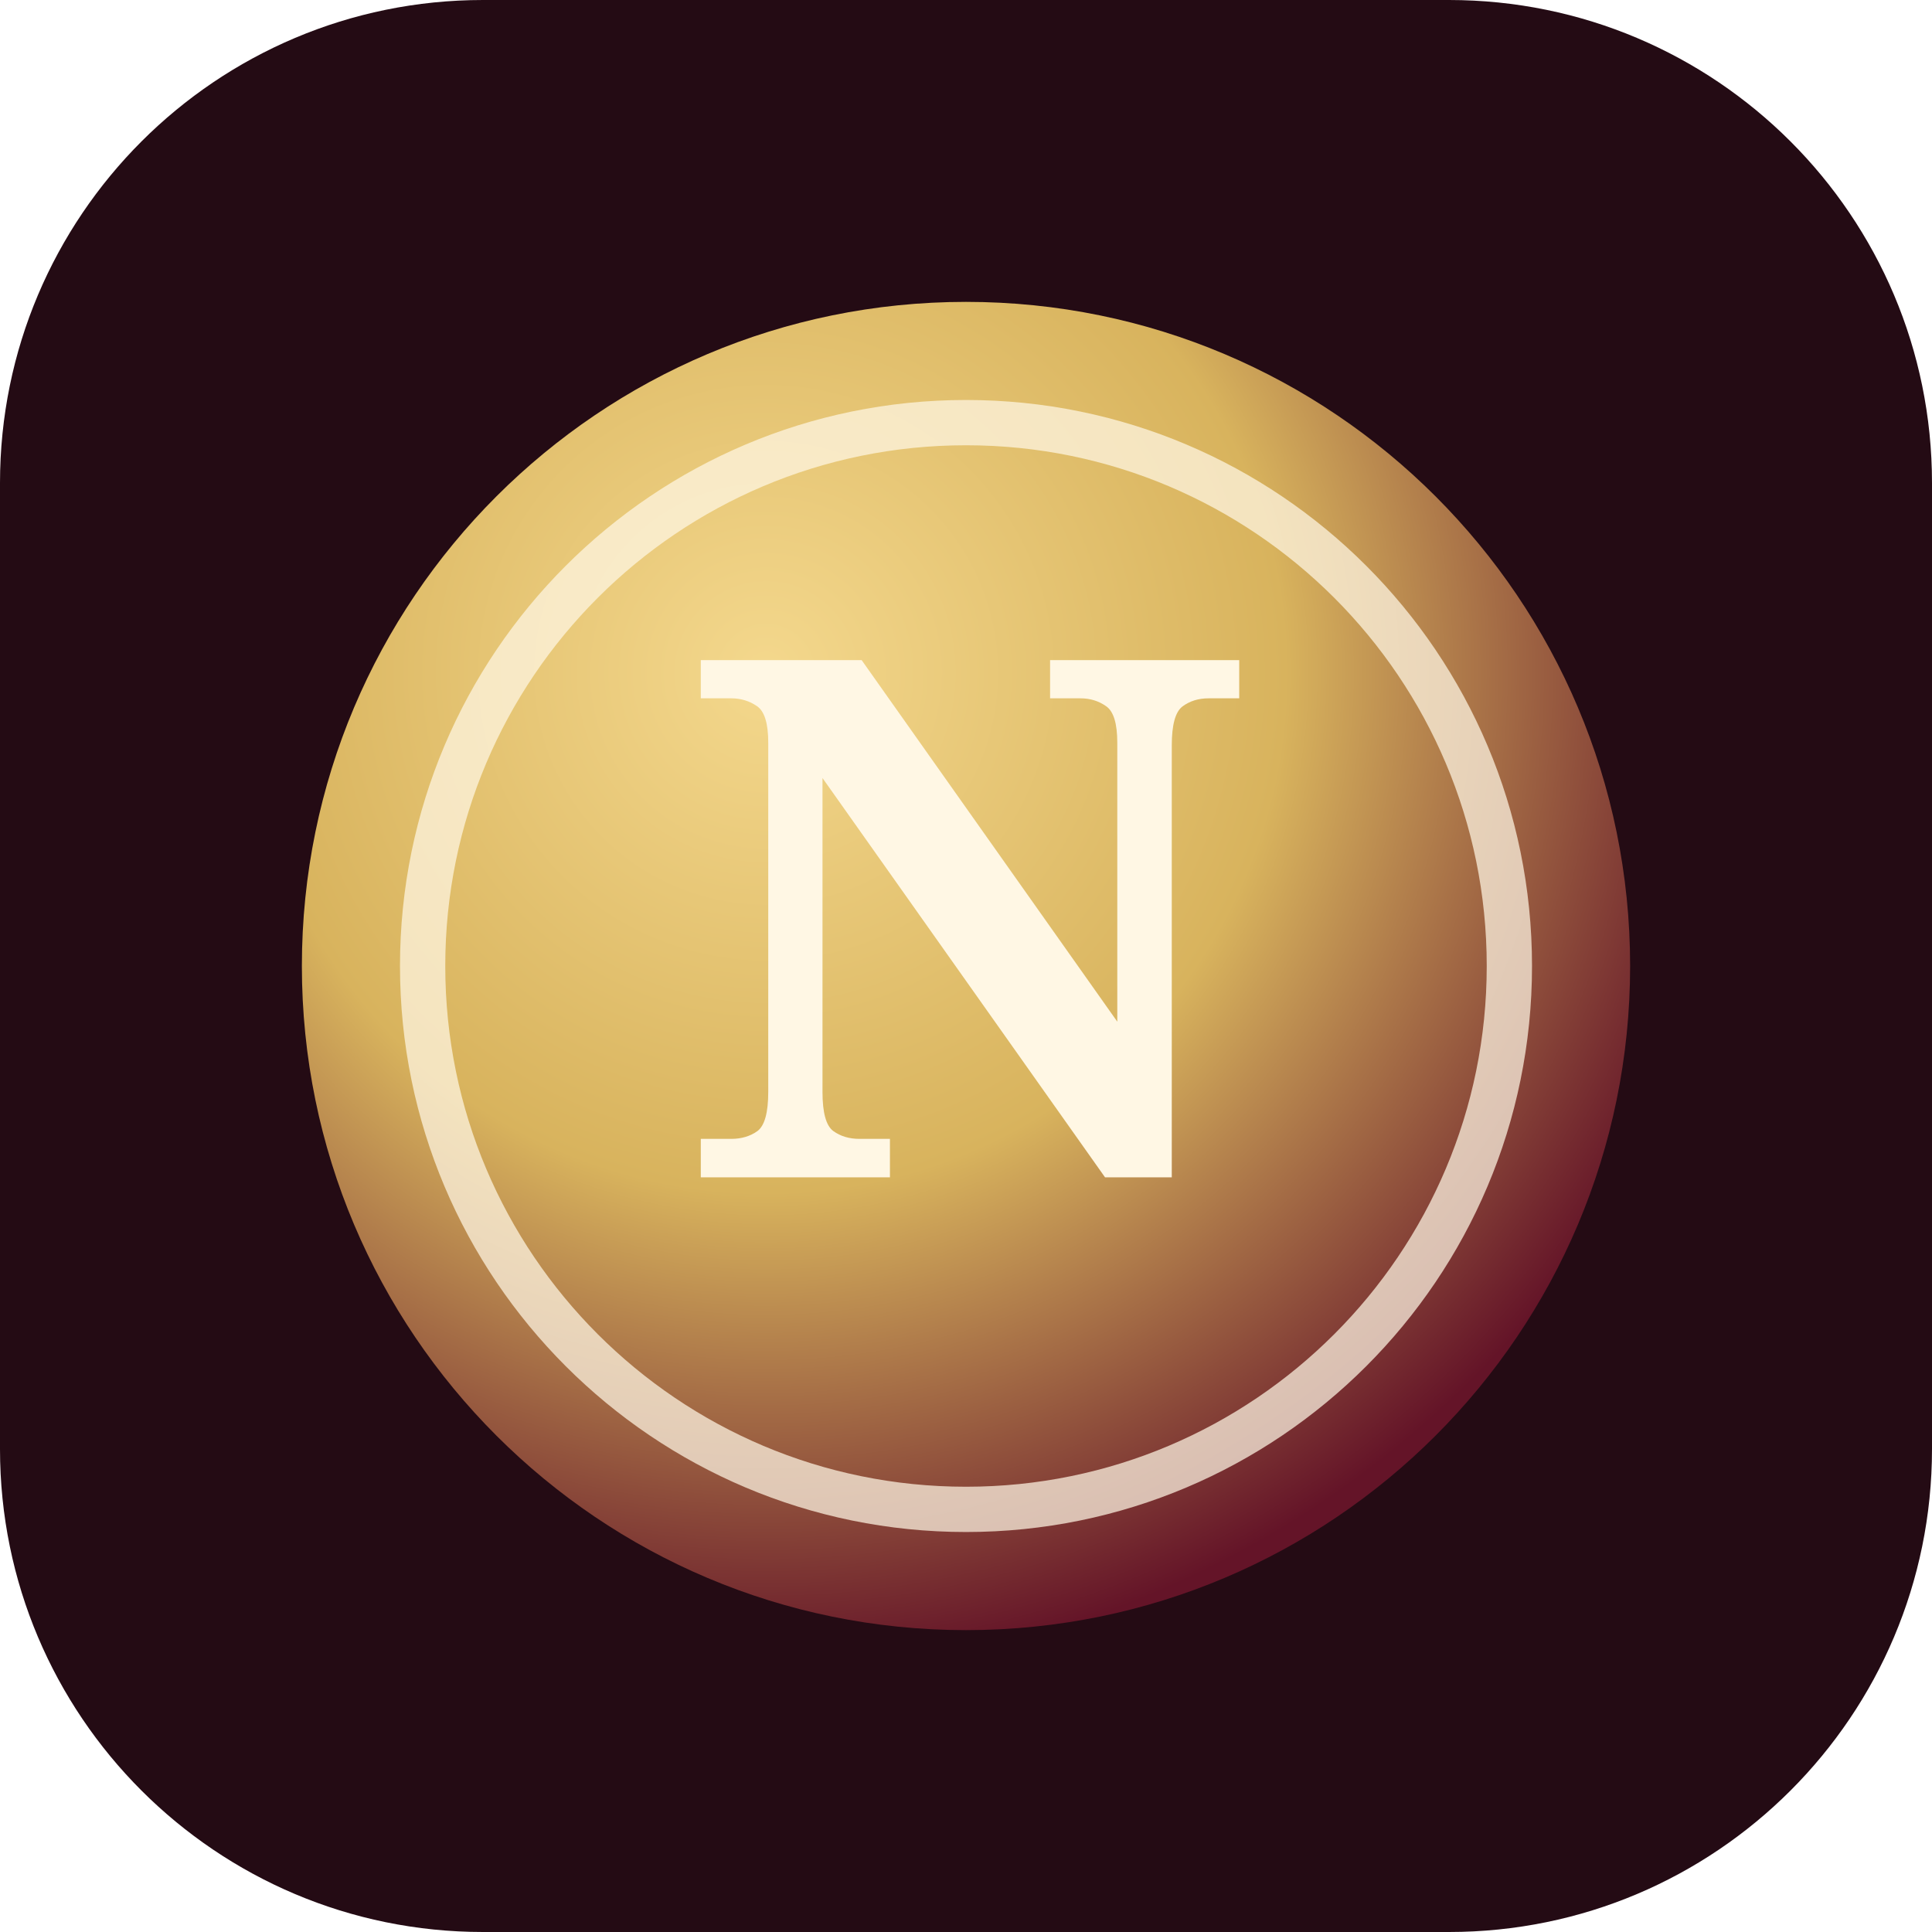
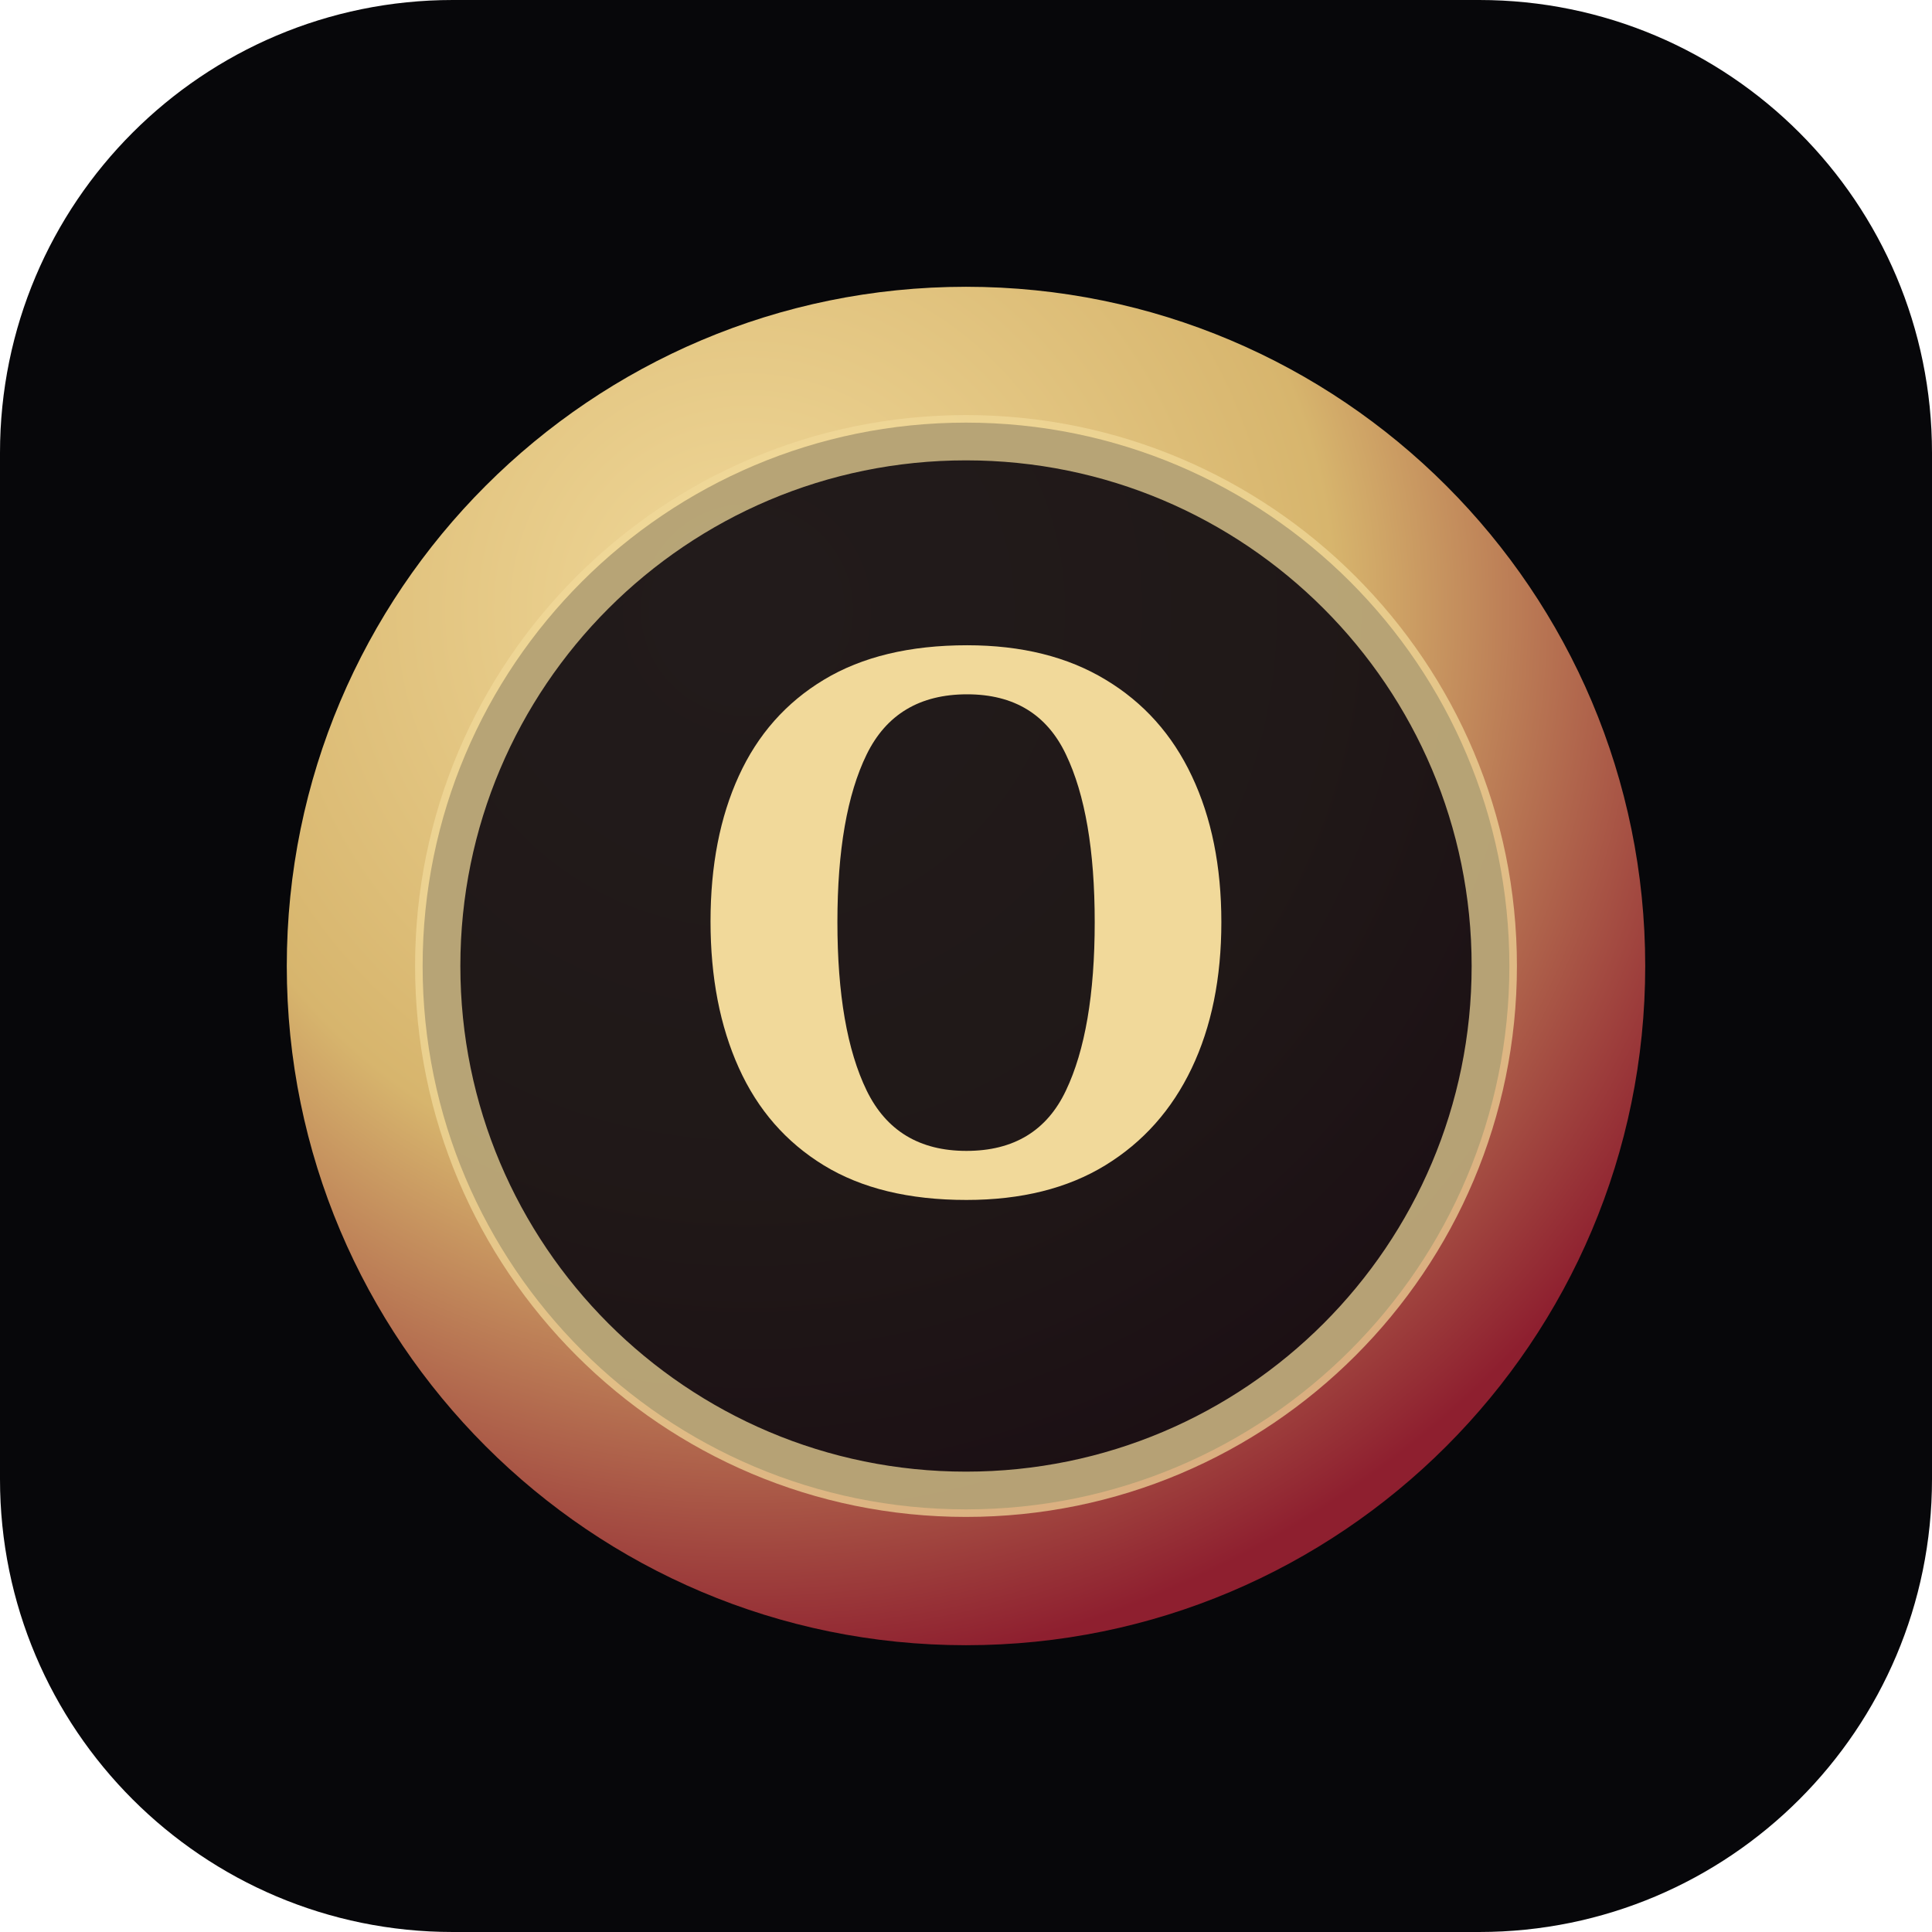
- <svg xmlns="http://www.w3.org/2000/svg" viewBox="0 0 128 128" role="img" aria-label="Le Nyan Paris">
+ <svg xmlns="http://www.w3.org/2000/svg" viewBox="0 0 128 128" role="img" aria-label="L’Empire des Ombres">
  <defs>
-     <radialGradient id="g" cx="35%" cy="28%" r="75%">
-       <stop offset="0" stop-color="#f4d88d" />
-       <stop offset="0.52" stop-color="#d8b35d" />
-       <stop offset="1" stop-color="#641428" />
+     <radialGradient id="g" cx="34%" cy="24%" r="78%">
+       <stop offset="0" stop-color="#f1d99a" />
+       <stop offset="0.55" stop-color="#d7b56d" />
+       <stop offset="1" stop-color="#8e1f2f" />
    </radialGradient>
  </defs>
-   <rect width="128" height="128" rx="32" fill="#240b14" />
-   <circle cx="64" cy="64" r="44" fill="url(#g)" />
-   <circle cx="64" cy="64" r="36" fill="none" stroke="#fff7e4" stroke-width="3" opacity=".72" />
-   <text x="64" y="78" text-anchor="middle" font-family="Georgia, serif" font-size="48" font-weight="700" fill="#fff7e4">N</text>
+   <rect width="128" height="128" rx="30" fill="#07070a" />
+   <circle cx="64" cy="64" r="45" fill="url(#g)" />
+   <circle cx="64" cy="64" r="36" fill="#100b10" opacity=".92" />
+   <circle cx="64" cy="64" r="35" fill="none" stroke="#f1d99a" stroke-width="3" opacity=".72" />
+   <text x="64" y="79" text-anchor="middle" font-family="Georgia, serif" font-size="50" font-weight="700" fill="#f1d99a">O</text>
</svg>
